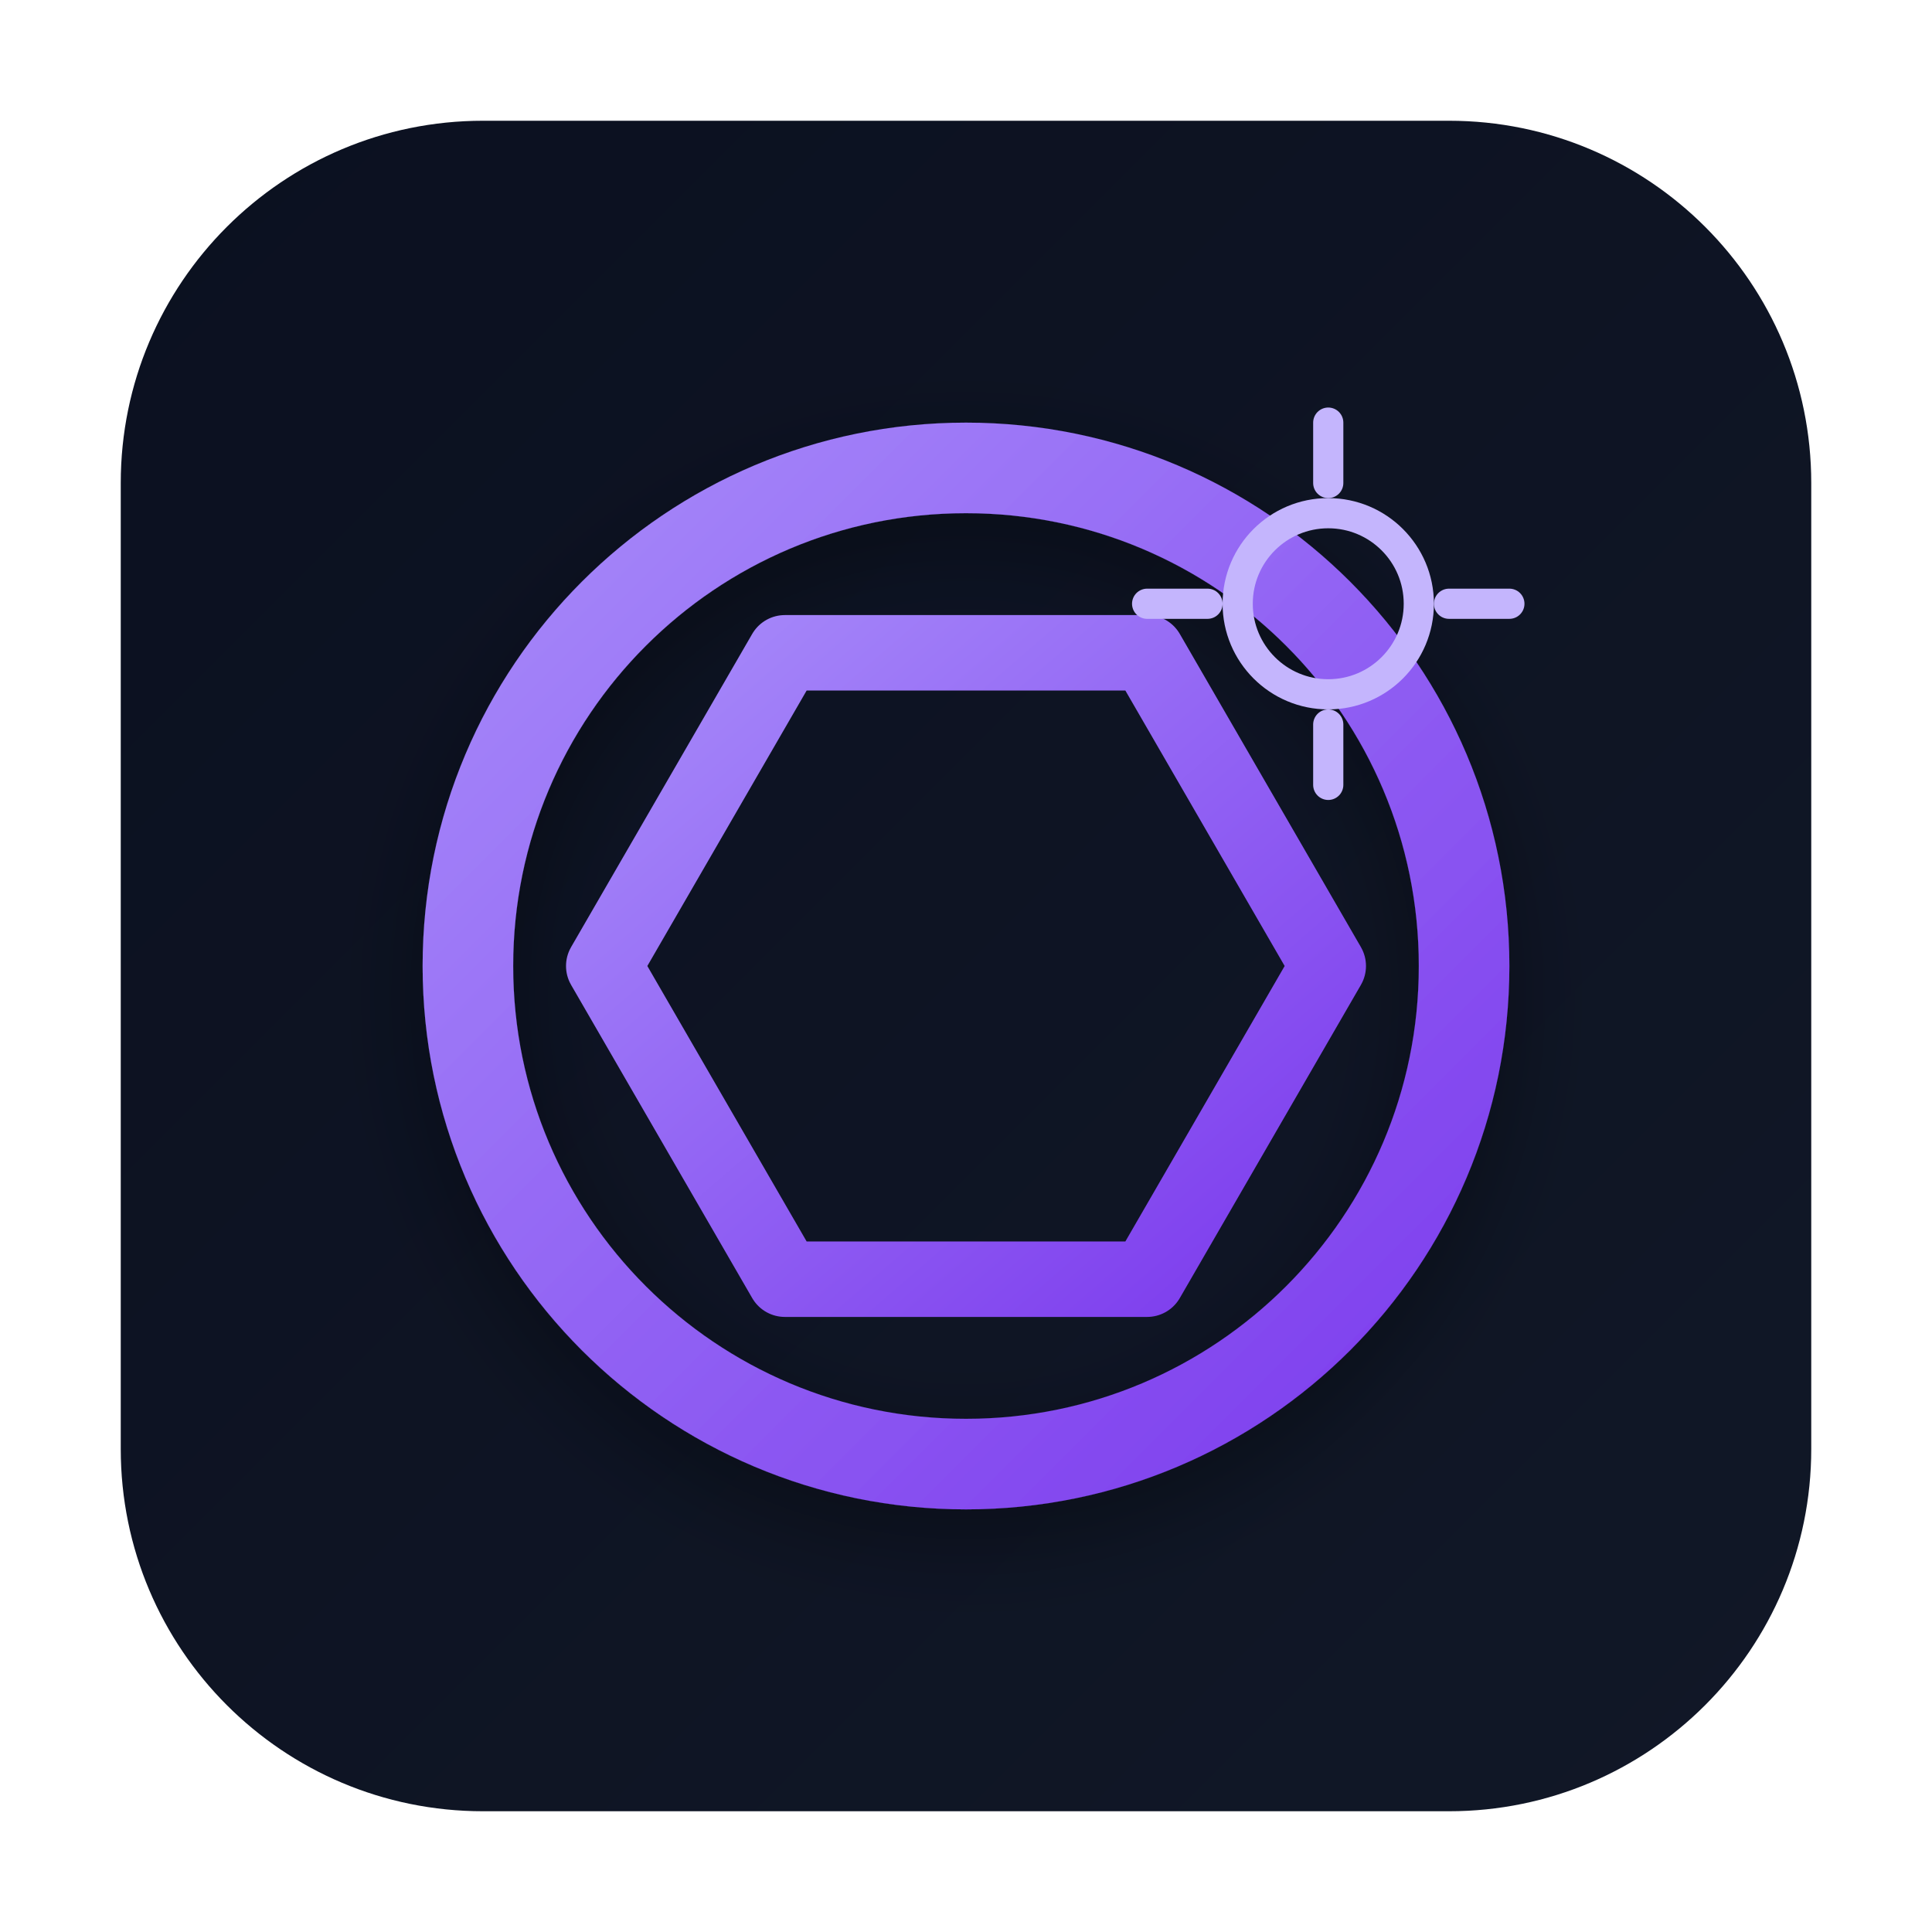
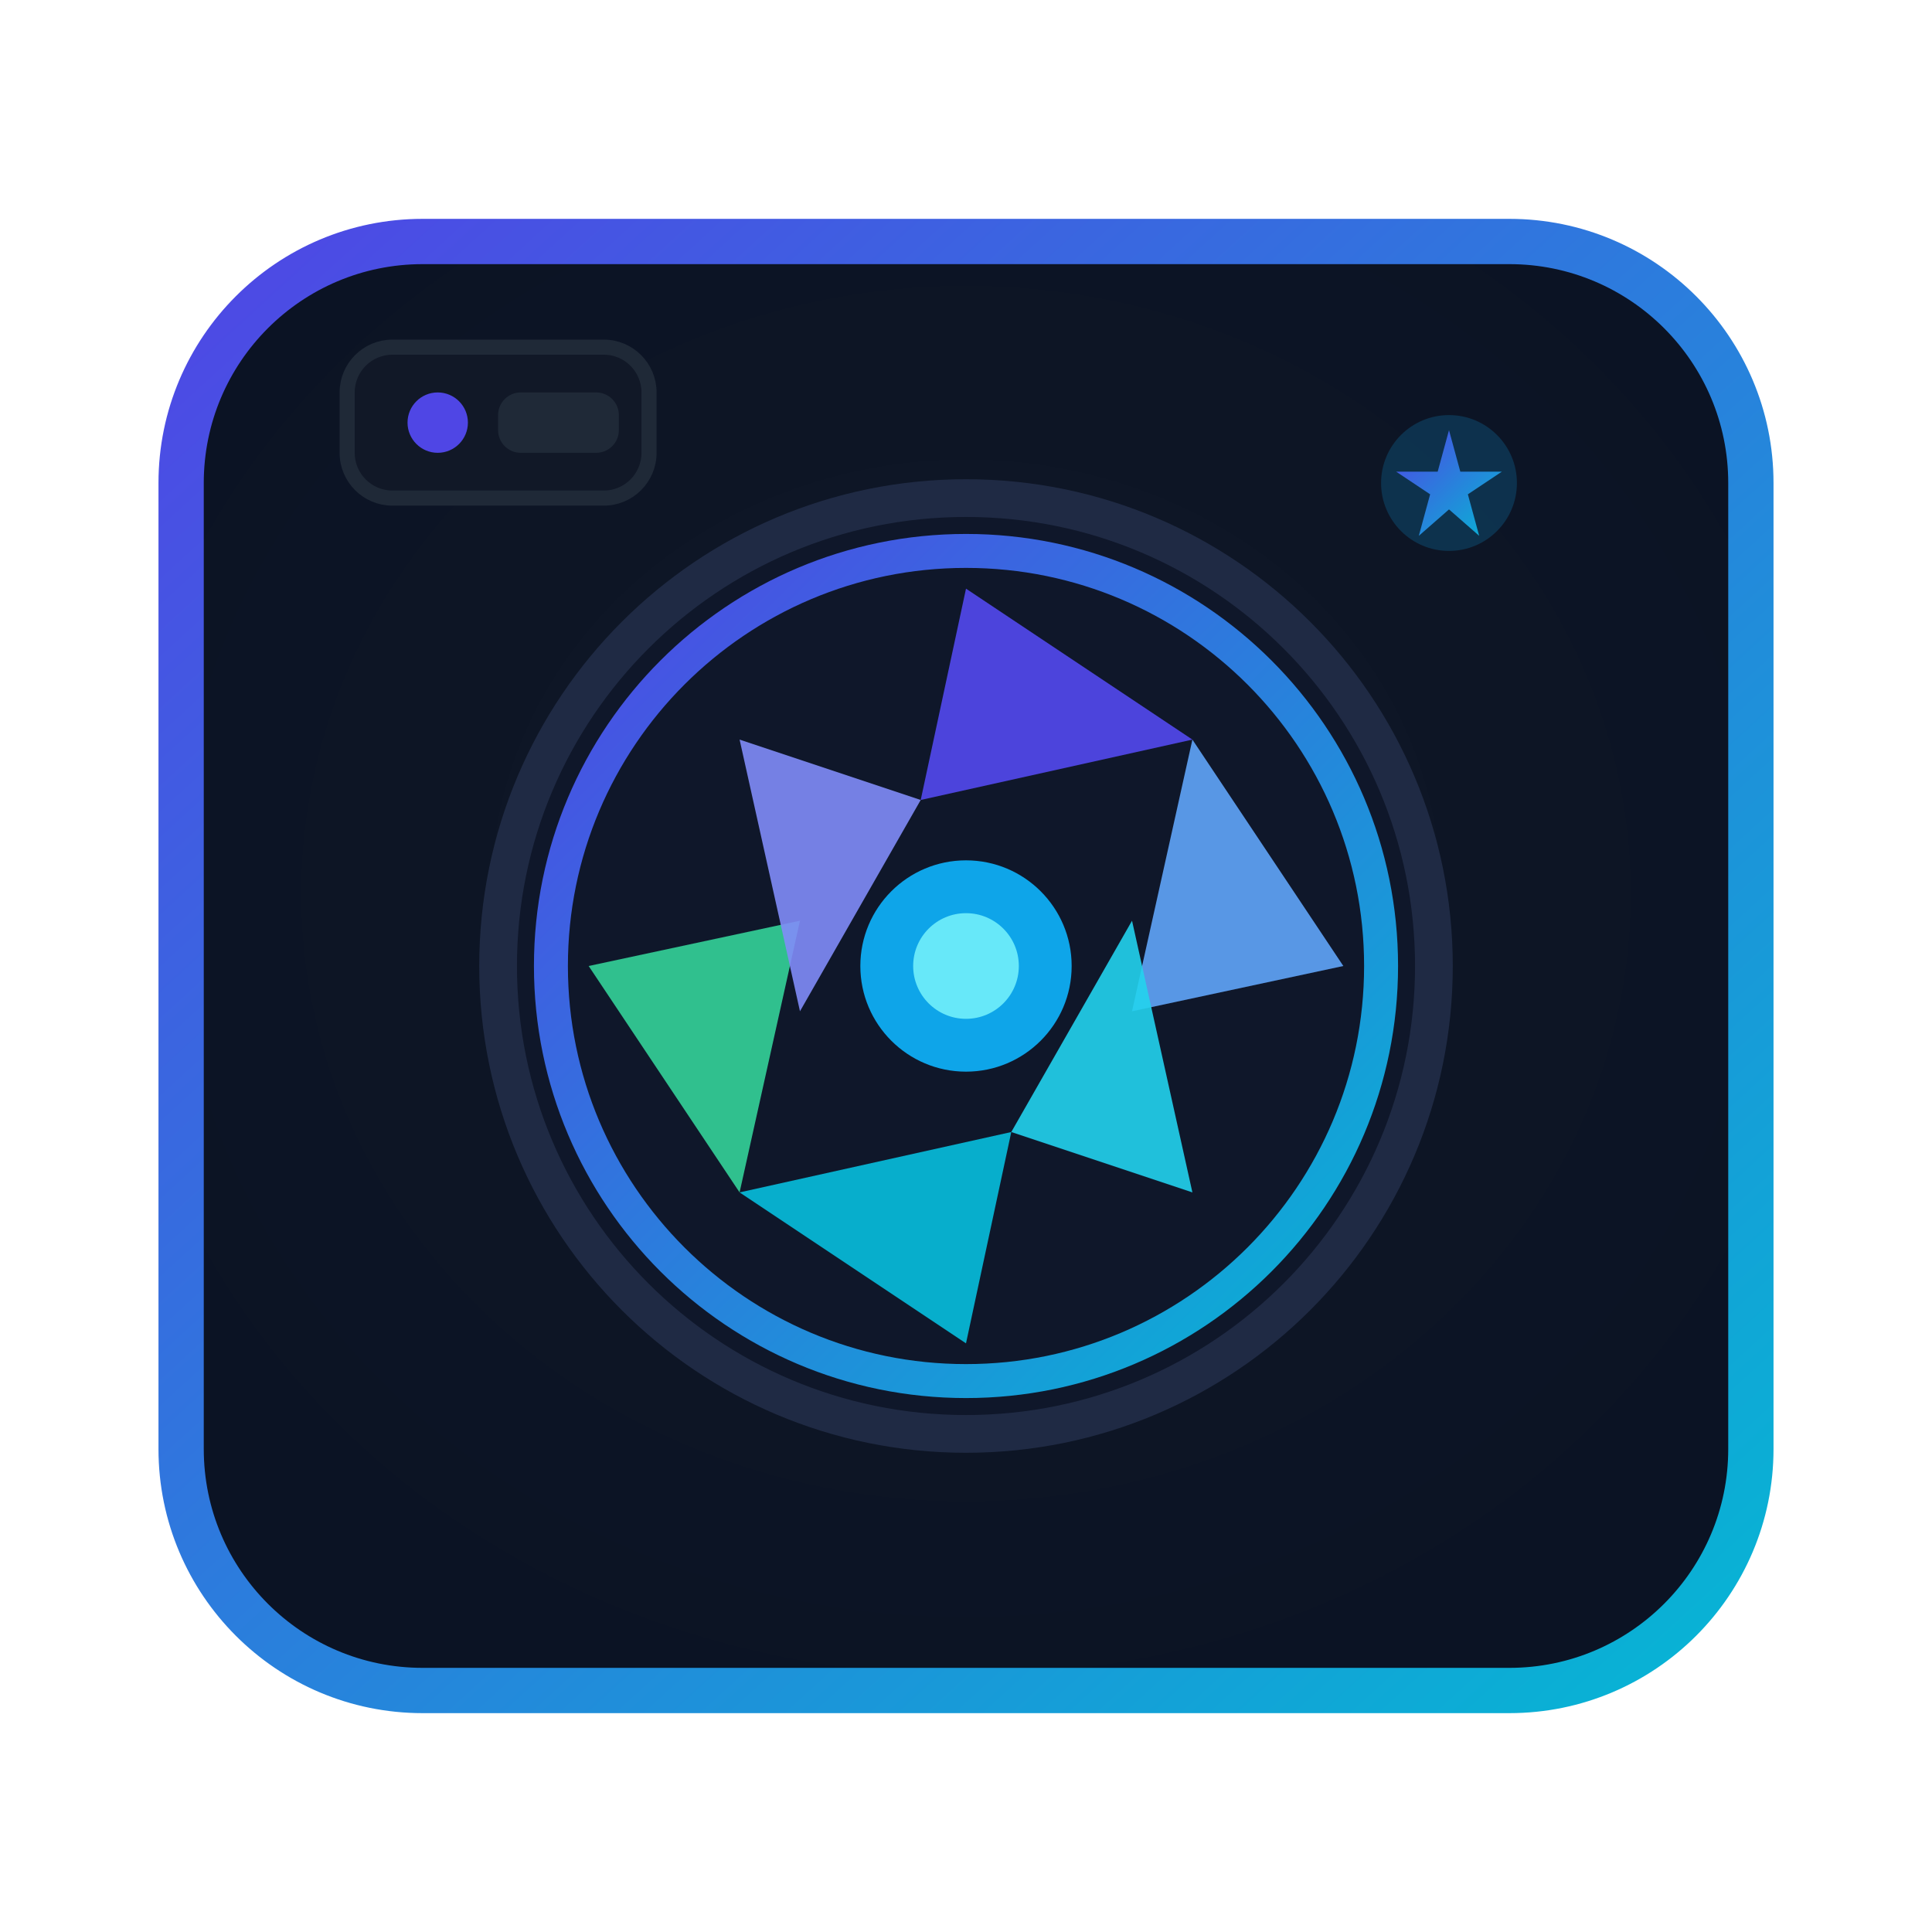
- <svg xmlns="http://www.w3.org/2000/svg" width="512" height="512" viewBox="0 0 512 512">
+ <svg xmlns="http://www.w3.org/2000/svg" width="1024" height="1024" viewBox="0 0 1024 1024">
  <defs>
-     <linearGradient id="bg" x1="0" y1="0" x2="1" y2="1">
-       <stop offset="0" stop-color="#0b1020" />
-       <stop offset="1" stop-color="#111827" />
+     <linearGradient id="g1" x1="0" y1="0" x2="1" y2="1">
+       <stop offset="0" stop-color="#4f46e5" />
+       <stop offset="1" stop-color="#06b6d4" />
    </linearGradient>
-     <linearGradient id="brand" x1="0" y1="0" x2="1" y2="1">
-       <stop offset="0" stop-color="#a78bfa" />
-       <stop offset="1" stop-color="#7c3aed" />
-     </linearGradient>
-     <filter id="shadow" x="-20%" y="-20%" width="140%" height="140%">
-       <feDropShadow dx="0" dy="8" stdDeviation="12" flood-color="#000" flood-opacity=".35" />
-     </filter>
+     <radialGradient id="g2" cx="50%" cy="45%" r="60%">
+       <stop offset="0" stop-color="#101827" />
+       <stop offset="1" stop-color="#0b1324" />
+     </radialGradient>
  </defs>
-   <rect x="32" y="32" width="448" height="448" rx="96" fill="url(#bg)" />
-   <circle cx="256" cy="256" r="132" fill="none" stroke="url(#brand)" stroke-width="24" filter="url(#shadow)" />
-   <path d="M352 256 304 339 208 339 160 256 208 173 304 173Z" fill="none" stroke="url(#brand)" stroke-width="20" stroke-linejoin="round" />
-   <g transform="translate(352 160)">
-     <circle r="24" fill="none" stroke="#c4b5fd" stroke-width="8" />
-     <path d="M0 -32 L0 -48 M0 32 L0 48 M-32 0 L-48 0 M32 0 L48 0" stroke="#c4b5fd" stroke-width="8" stroke-linecap="round" />
+   <rect x="96" y="128" rx="128" ry="128" width="832" height="768" fill="url(#g2)" />
+   <rect x="96" y="128" rx="128" ry="128" width="832" height="768" fill="none" stroke="url(#g1)" stroke-width="24" />
+   <circle cx="512" cy="512" r="248" fill="#0f172a" stroke="#1f2a44" stroke-width="20" />
+   <circle cx="512" cy="512" r="220" fill="none" stroke="url(#g1)" stroke-width="18" />
+   <g transform="translate(512 512)">
+     <path d="M0,-200 L-24,-88 L120,-120 Z" fill="#4f46e5" opacity="0.95" />
+     <path d="M200,0 L88,24 L120,-120 Z" fill="#60a5fa" opacity="0.9" />
+     <path d="M0,200 L24,88 L-120,120 Z" fill="#06b6d4" opacity="0.95" />
+     <path d="M-200,0 L-88,-24 L-120,120 Z" fill="#34d399" opacity="0.9" />
+     <path d="M-120,-120 L-24,-88 L-88,24 Z" fill="#818cf8" opacity="0.9" />
+     <path d="M120,120 L24,88 L88,-24 Z" fill="#22d3ee" opacity="0.9" />
  </g>
+   <circle cx="512" cy="512" r="56" fill="#0ea5e9" />
+   <circle cx="512" cy="512" r="28" fill="#67e8f9" />
+   <g transform="translate(768 256)">
+     <circle cx="0" cy="0" r="36" fill="#0ea5e9" opacity="0.2" />
+     <path d="M0,-28 L6,-6 L28,-6 L10,6 L16,28 L0,14 L-16,28 L-10,6 L-28,-6 L-6,-6 Z" fill="url(#g1)" />
+   </g>
+   <rect x="184" y="184" width="160" height="80" rx="24" fill="#111827" stroke="#1f2937" stroke-width="8" />
+   <circle cx="232" cy="224" r="16" fill="#4f46e5" />
+   <rect x="264" y="208" width="64" height="32" rx="12" fill="#1f2937" />
</svg>
